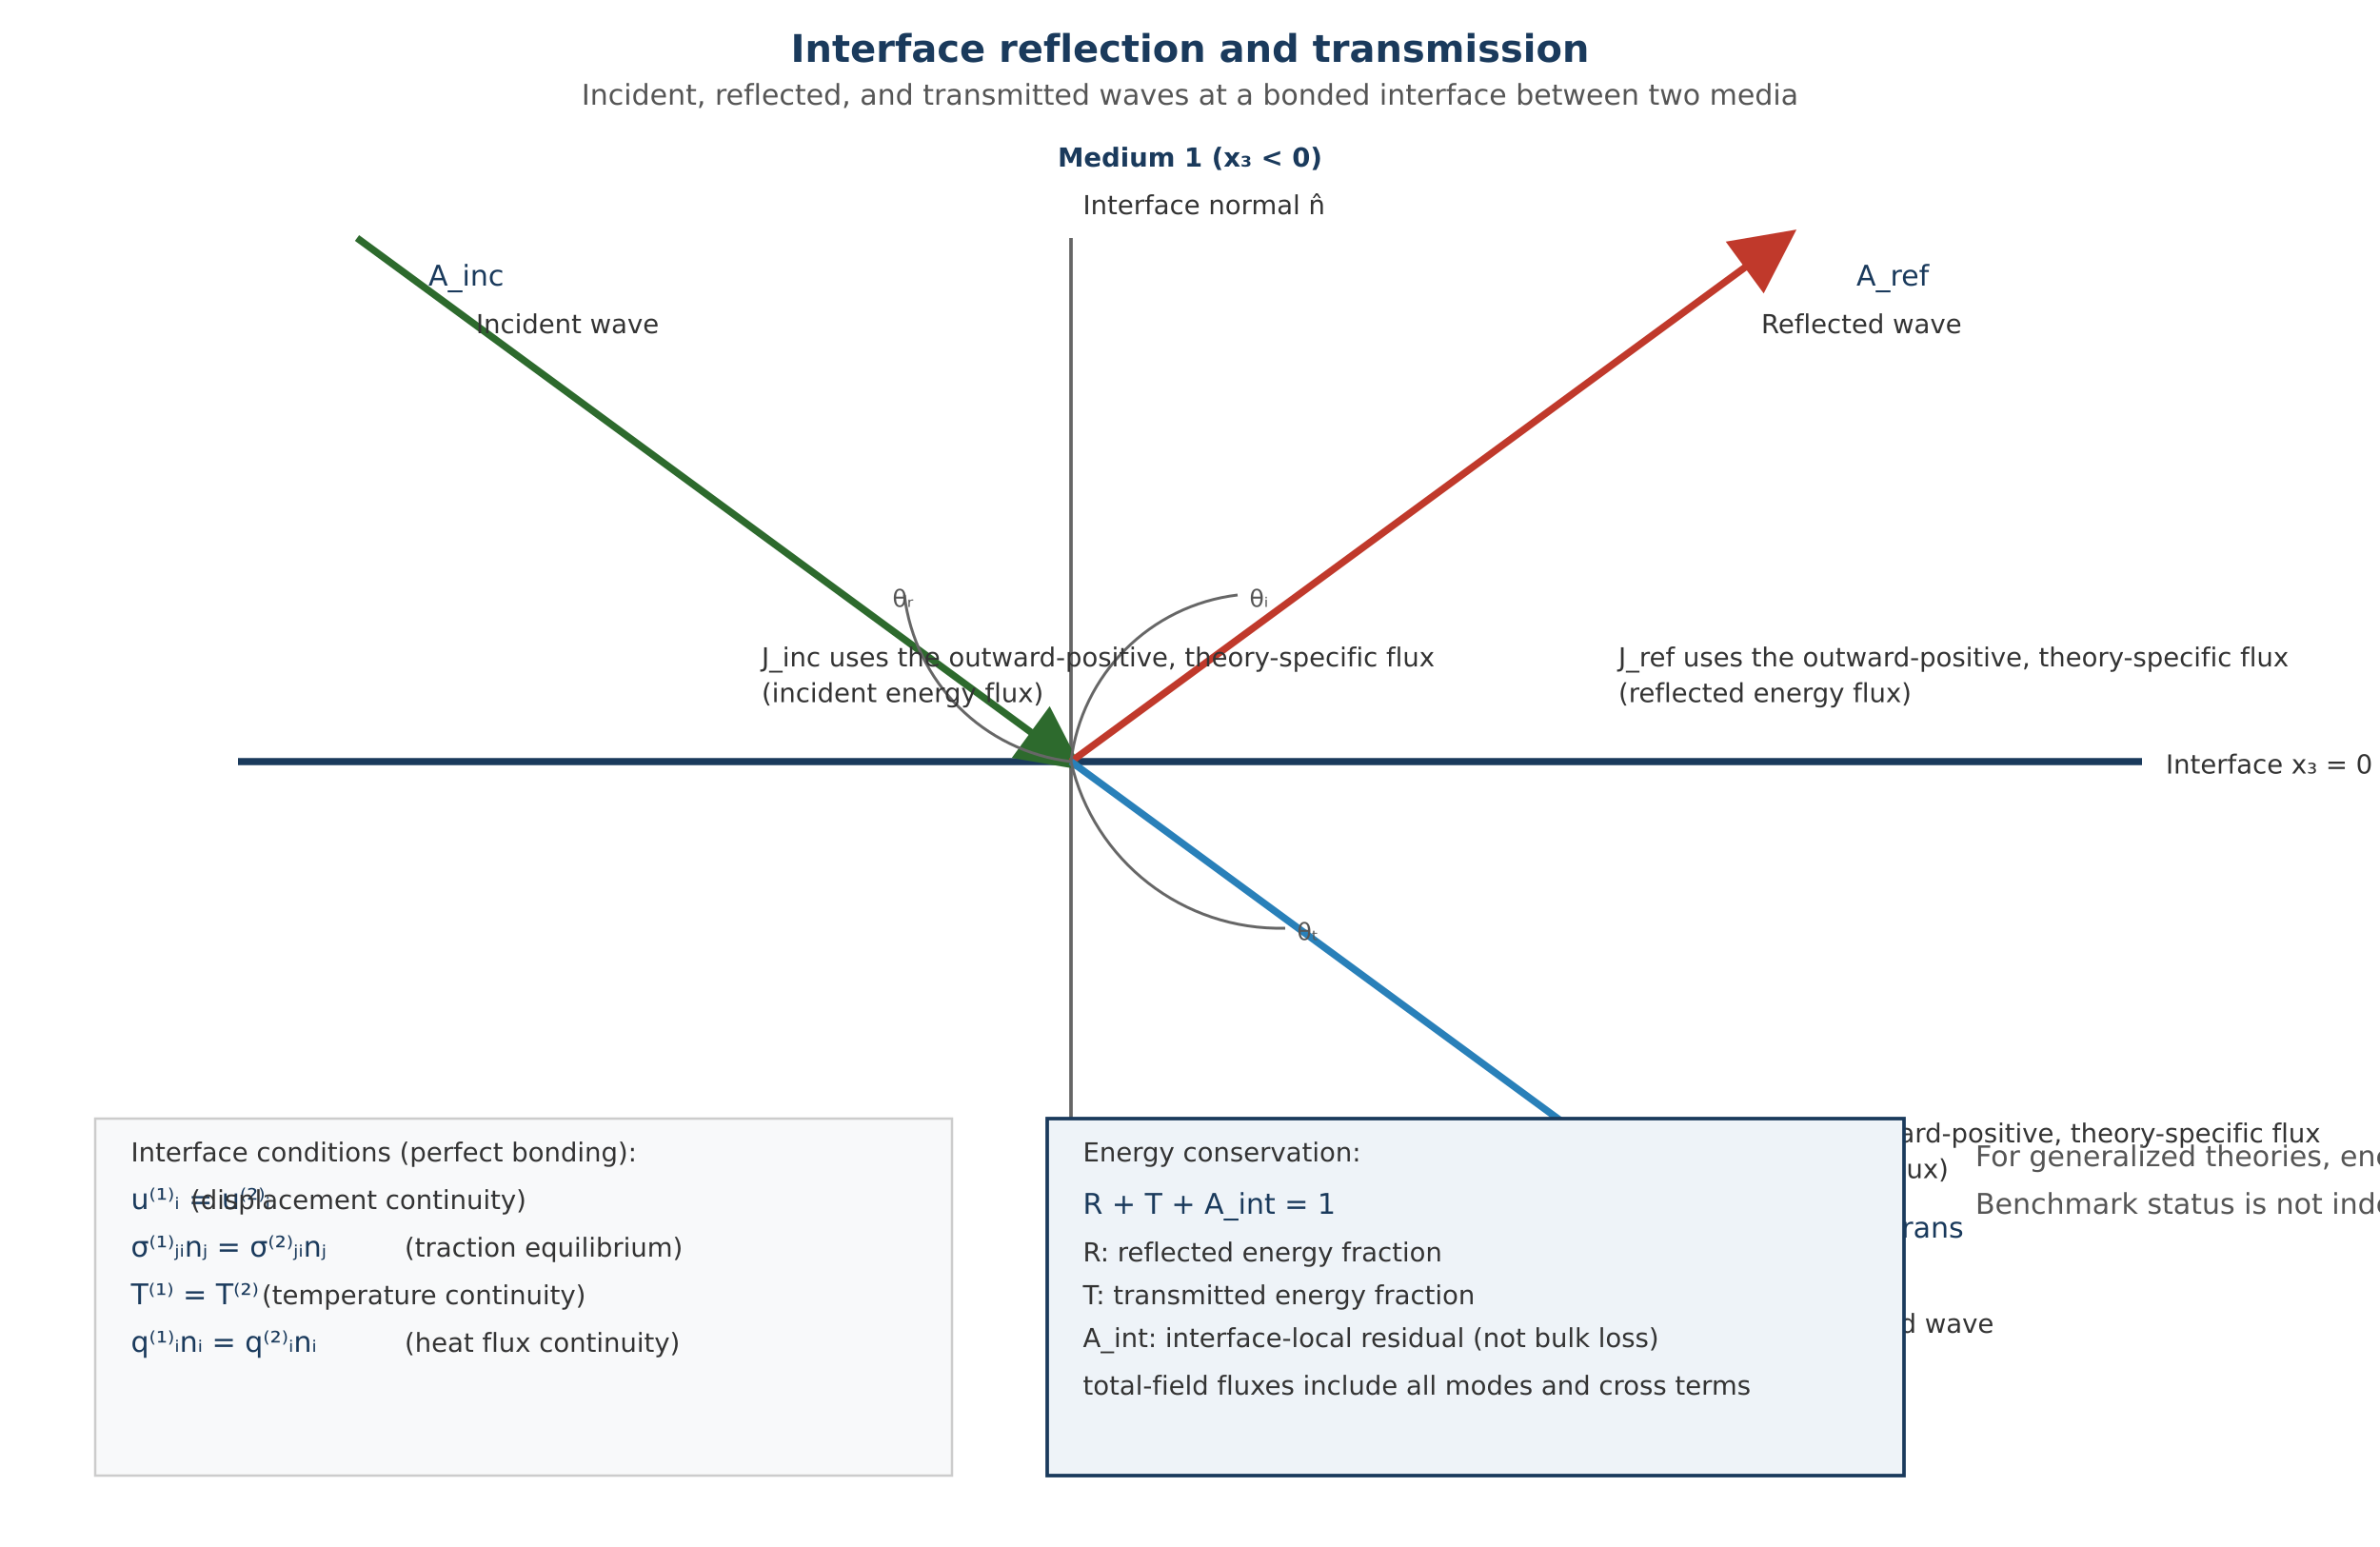
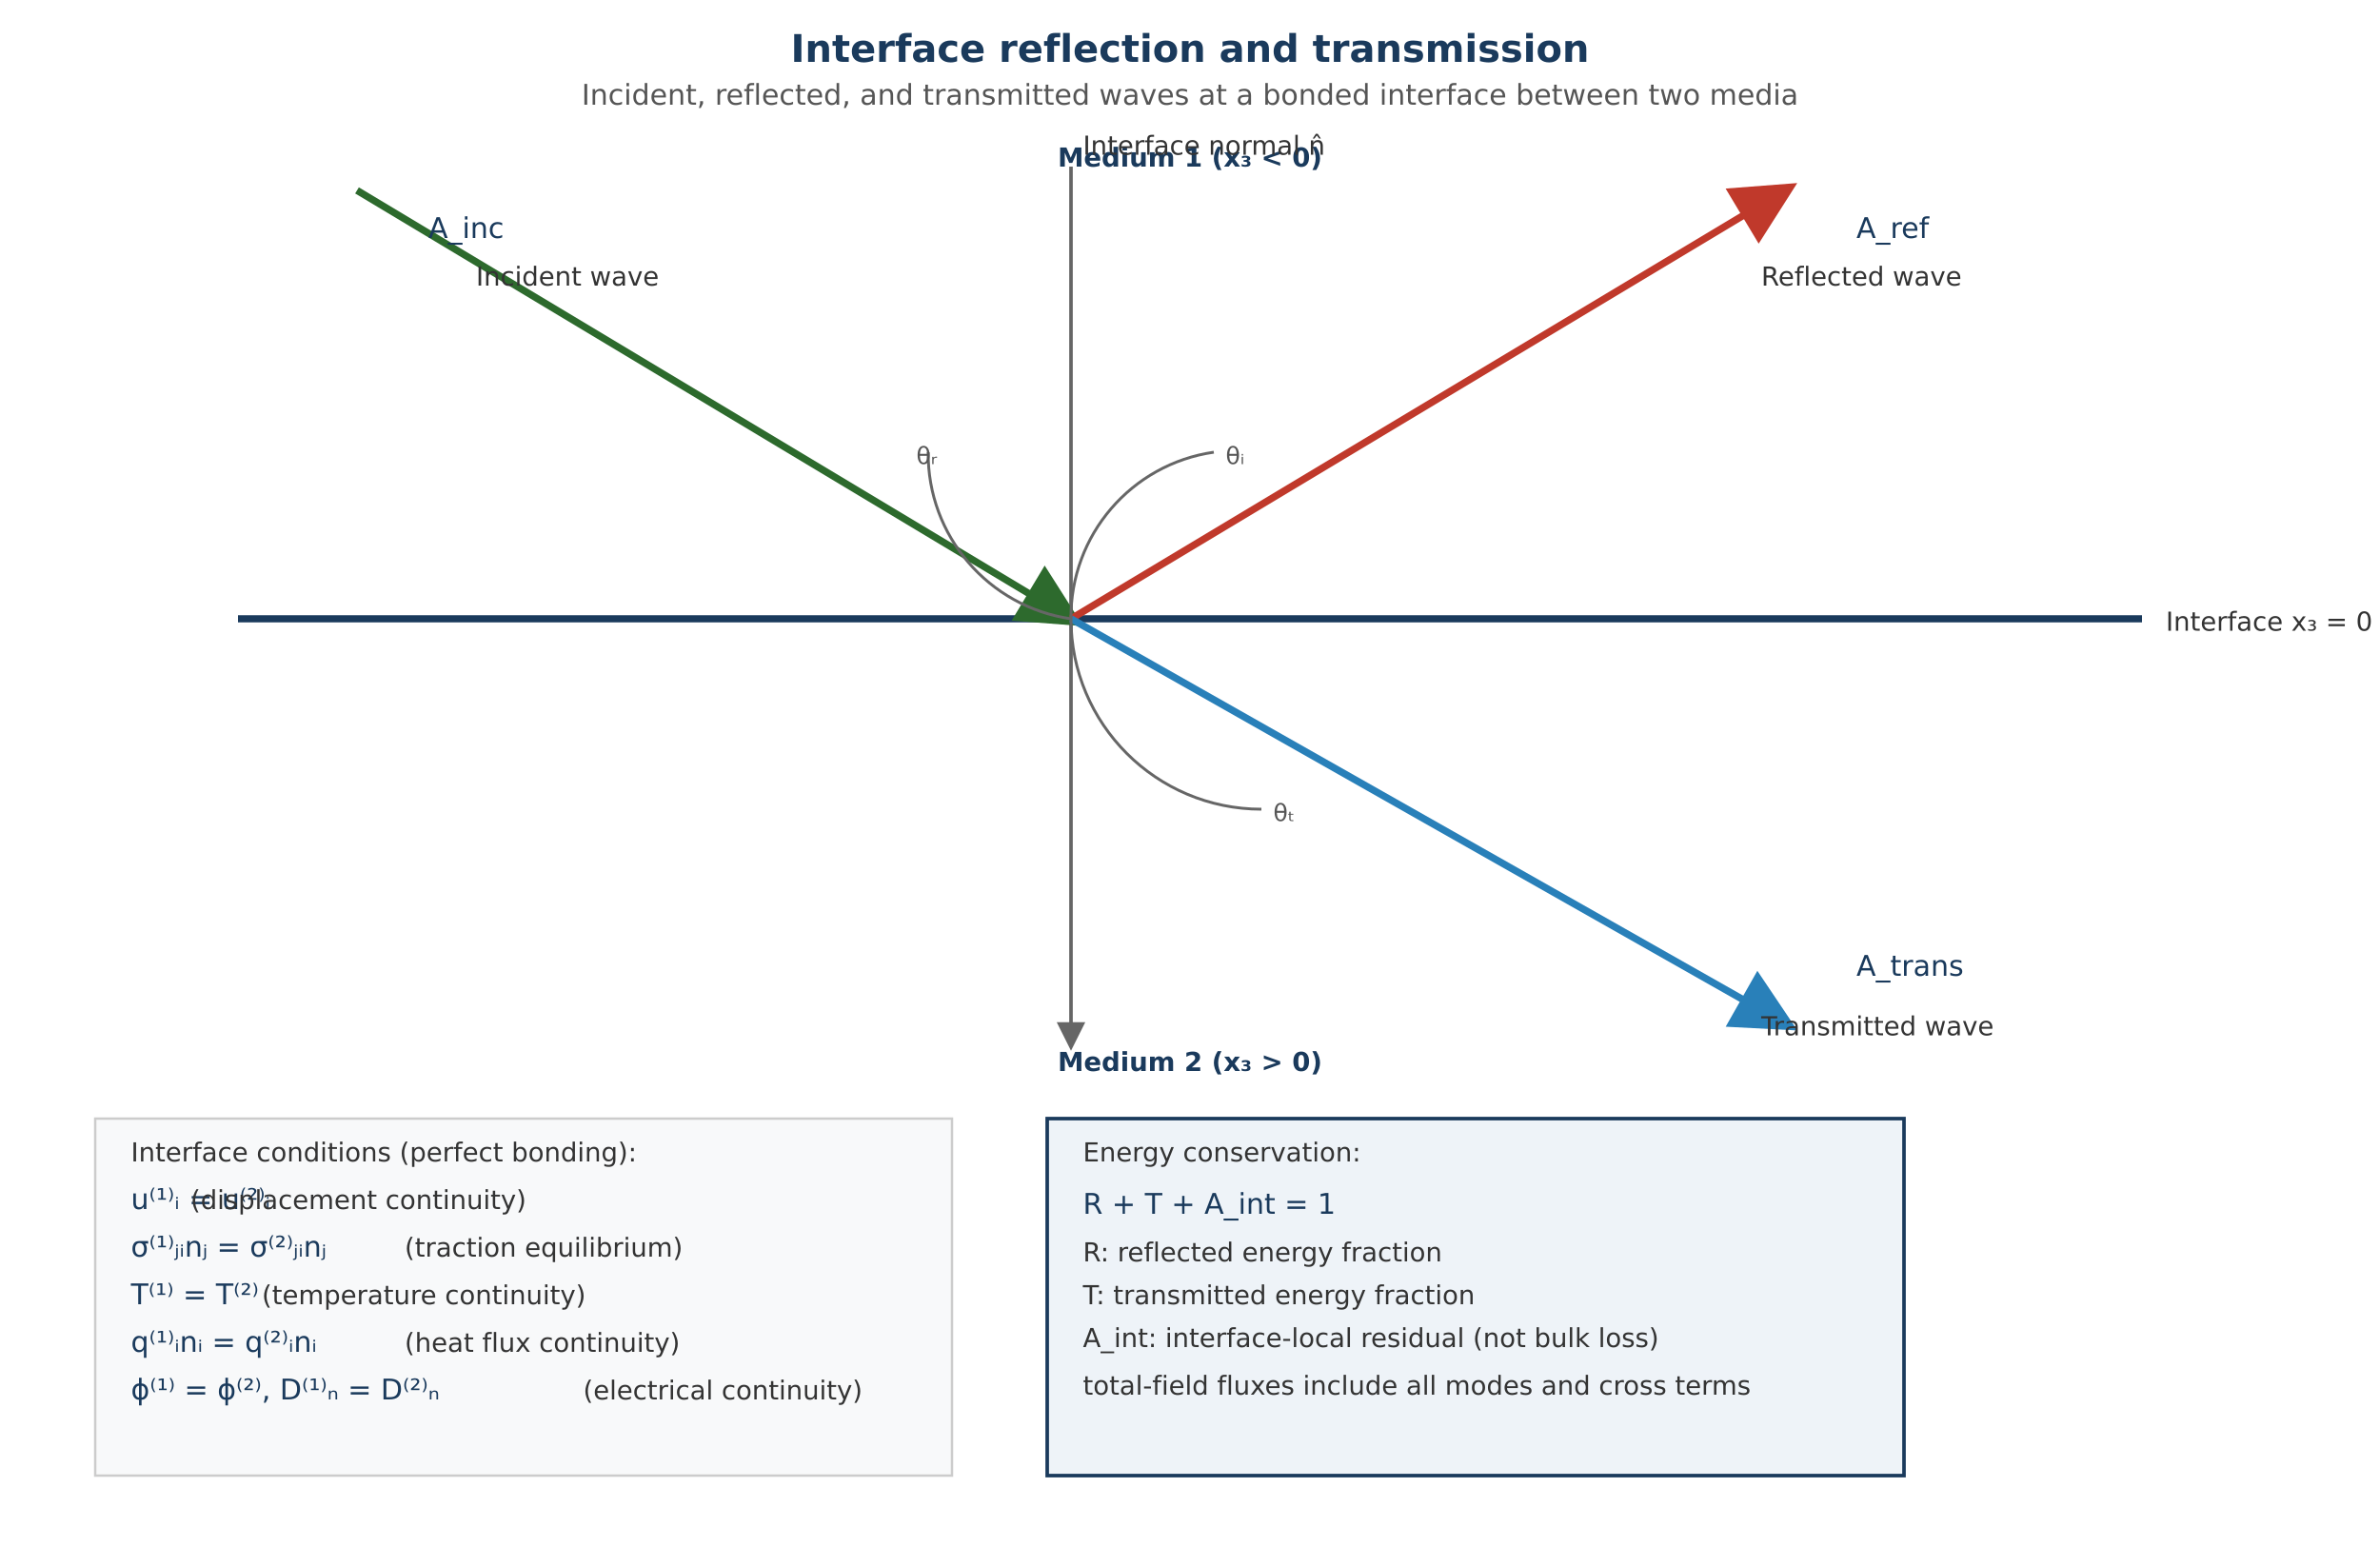
<svg xmlns="http://www.w3.org/2000/svg" width="1000" height="650" viewBox="0 0 1000 650">
  <defs>
    <style>
      .title { font: 700 16px 'DejaVu Sans', sans-serif; fill: #1a3a5c; }
      .subtitle { font: 12px 'DejaVu Sans', sans-serif; fill: #555; }
      .label { font: 11px 'DejaVu Sans', sans-serif; fill: #333; }
      .math { font: 12px 'DejaVu Sans', monospace; fill: #1a3a5c; }
      .interface { stroke: #1a3a5c; stroke-width: 3; fill: none; }
      .ray-inc { stroke: #2d6a2d; stroke-width: 3; fill: none; marker-end: url(#arrow-inc); }
      .ray-ref { stroke: #c0392b; stroke-width: 3; fill: none; marker-end: url(#arrow-ref); }
      .ray-trans { stroke: #2980b9; stroke-width: 3; fill: none; marker-end: url(#arrow-trans); }
      .normal { stroke: #666; stroke-width: 1.5; fill: #666; marker-end: url(#arrow-normal); }
      .arc { stroke: #666; stroke-width: 1.2; fill: none; }
      .angle-label { font: 10px 'DejaVu Sans', sans-serif; fill: #555; }
      .medium { font: 700 11px 'DejaVu Sans', sans-serif; fill: #1a3a5c; }
    </style>
    <marker id="arrow-inc" markerWidth="9" markerHeight="9" refX="7" refY="4.5" orient="auto">
      <polygon points="0,0 9,4.5 0,9" fill="#2d6a2d" />
    </marker>
    <marker id="arrow-ref" markerWidth="9" markerHeight="9" refX="7" refY="4.5" orient="auto">
      <polygon points="0,0 9,4.5 0,9" fill="#c0392b" />
    </marker>
    <marker id="arrow-trans" markerWidth="9" markerHeight="9" refX="7" refY="4.5" orient="auto">
      <polygon points="0,0 9,4.5 0,9" fill="#2980b9" />
    </marker>
    <marker id="arrow-normal" markerWidth="8" markerHeight="8" refX="7" refY="4" orient="auto">
      <polygon points="0,0 8,4 0,8" fill="#666" />
    </marker>
  </defs>
  <rect width="1000" height="650" fill="white" />
  <text x="500" y="26" class="title" text-anchor="middle">Interface reflection and transmission</text>
  <text x="500" y="44" class="subtitle" text-anchor="middle">Incident, reflected, and transmitted waves at a bonded interface between two media</text>
-   <line x1="100" y1="320" x2="900" y2="320" class="interface" />
-   <text x="910" y="325" class="label">Interface x₃ = 0</text>
+   <line x1="100" y1="260" x2="900" y2="260" class="interface" />
+   <text x="910" y="265" class="label">Interface x₃ = 0</text>
  <text x="500" y="70" class="medium" text-anchor="middle">Medium 1 (x₃ &lt; 0)</text>
-   <text x="500" y="570" class="medium" text-anchor="middle">Medium 2 (x₃ &gt; 0)</text>
-   <line x1="450" y1="100" x2="450" y2="540" class="normal" />
-   <text x="455" y="90" class="label" font-size="10">Interface normal n̂</text>
-   <path d="M 150 100 L 450 320" class="ray-inc" />
-   <text x="180" y="120" class="math" font-size="12">A_inc</text>
-   <text x="200" y="140" class="label" font-size="10">Incident wave</text>
-   <path d="M 450 320 L 750 100" class="ray-ref" />
-   <text x="780" y="120" class="math" font-size="12">A_ref</text>
-   <text x="740" y="140" class="label" font-size="10">Reflected wave</text>
-   <path d="M 450 320 L 750 540" class="ray-trans" />
-   <text x="780" y="520" class="math" font-size="12">A_trans</text>
-   <text x="740" y="560" class="label" font-size="10">Transmitted wave</text>
-   <path d="M 450 320 A 80 80 0 0 1 520 250" class="arc" />
-   <text x="525" y="255" class="angle-label" font-size="11">θᵢ</text>
-   <path d="M 450 320 A 80 80 0 0 1 380 250" class="arc" />
-   <text x="375" y="255" class="angle-label" font-size="11">θᵣ</text>
-   <path d="M 450 320 A 90 90 0 0 0 540 390" class="arc" />
-   <text x="545" y="395" class="angle-label" font-size="11">θₜ</text>
-   <text x="320" y="280" class="label" font-size="10">J_inc uses the outward-positive, theory-specific flux</text>
-   <text x="320" y="295" class="label" font-size="10">(incident energy flux)</text>
-   <text x="680" y="280" class="label" font-size="10">J_ref uses the outward-positive, theory-specific flux</text>
-   <text x="680" y="295" class="label" font-size="10">(reflected energy flux)</text>
-   <text x="680" y="480" class="label" font-size="10">J_trans uses the outward-positive, theory-specific flux</text>
-   <text x="680" y="495" class="label" font-size="10">(transmitted energy flux)</text>
+   <text x="500" y="450" class="medium" text-anchor="middle">Medium 2 (x₃ &gt; 0)</text>
+   <line x1="450" y1="70" x2="450" y2="440" class="normal" />
+   <text x="455" y="65" class="label" font-size="10">Interface normal n̂</text>
+   <path d="M 150 80 L 450 260" class="ray-inc" />
+   <text x="180" y="100" class="math" font-size="12">A_inc</text>
+   <text x="200" y="120" class="label" font-size="10">Incident wave</text>
+   <path d="M 450 260 L 750 80" class="ray-ref" />
+   <text x="780" y="100" class="math" font-size="12">A_ref</text>
+   <text x="740" y="120" class="label" font-size="10">Reflected wave</text>
+   <path d="M 450 260 L 750 430" class="ray-trans" />
+   <text x="780" y="410" class="math" font-size="12">A_trans</text>
+   <text x="740" y="435" class="label" font-size="10">Transmitted wave</text>
+   <path d="M 450 260 A 70 70 0 0 1 510 190" class="arc" />
+   <text x="515" y="195" class="angle-label" font-size="11">θᵢ</text>
+   <path d="M 450 260 A 70 70 0 0 1 390 190" class="arc" />
+   <text x="385" y="195" class="angle-label" font-size="11">θᵣ</text>
+   <path d="M 450 260 A 80 80 0 0 0 530 340" class="arc" />
+   <text x="535" y="345" class="angle-label" font-size="11">θₜ</text>
  <rect x="40" y="470" width="360" height="150" fill="#f8f9fa" stroke="#cccccc" stroke-width="1" />
  <text x="55" y="488" class="label" font-weight="bold">Interface conditions (perfect bonding):</text>
  <text x="55" y="508" class="math" font-size="10">u⁽¹⁾ᵢ = u⁽²⁾ᵢ</text>
  <text x="80" y="508" class="label" font-size="10">(displacement continuity)</text>
  <text x="55" y="528" class="math" font-size="10">σ⁽¹⁾ⱼᵢnⱼ = σ⁽²⁾ⱼᵢnⱼ</text>
  <text x="170" y="528" class="label" font-size="10">(traction equilibrium)</text>
  <text x="55" y="548" class="math" font-size="10">T⁽¹⁾ = T⁽²⁾</text>
  <text x="110" y="548" class="label" font-size="10">(temperature continuity)</text>
  <text x="55" y="568" class="math" font-size="10">q⁽¹⁾ᵢnᵢ = q⁽²⁾ᵢnᵢ</text>
  <text x="170" y="568" class="label" font-size="10">(heat flux continuity)</text>
+   <text x="55" y="588" class="math" font-size="10">ϕ⁽¹⁾ = ϕ⁽²⁾, D⁽¹⁾ₙ = D⁽²⁾ₙ</text>
+   <text x="245" y="588" class="label" font-size="10">(electrical continuity)</text>
  <rect x="440" y="470" width="360" height="150" fill="#eef3f8" stroke="#1a3a5c" stroke-width="1.5" />
  <text x="455" y="488" class="label" font-weight="bold">Energy conservation:</text>
  <text x="455" y="510" class="math" font-size="13">R + T + A_int = 1</text>
  <text x="455" y="530" class="label" font-size="10">R: reflected energy fraction</text>
  <text x="455" y="548" class="label" font-size="10">T: transmitted energy fraction</text>
  <text x="455" y="566" class="label" font-size="10">A_int: interface-local residual (not bulk loss)</text>
  <text x="455" y="586" class="label" font-size="10">total-field fluxes include all modes and cross terms</text>
-   <text x="830" y="490" class="subtitle" font-size="10" text-anchor="start">For generalized theories, energy flux forms are open derivations (Section 10.3).</text>
-   <text x="830" y="510" class="subtitle" font-size="10" text-anchor="start">Benchmark status is not independently verified in this revision.</text>
</svg>
